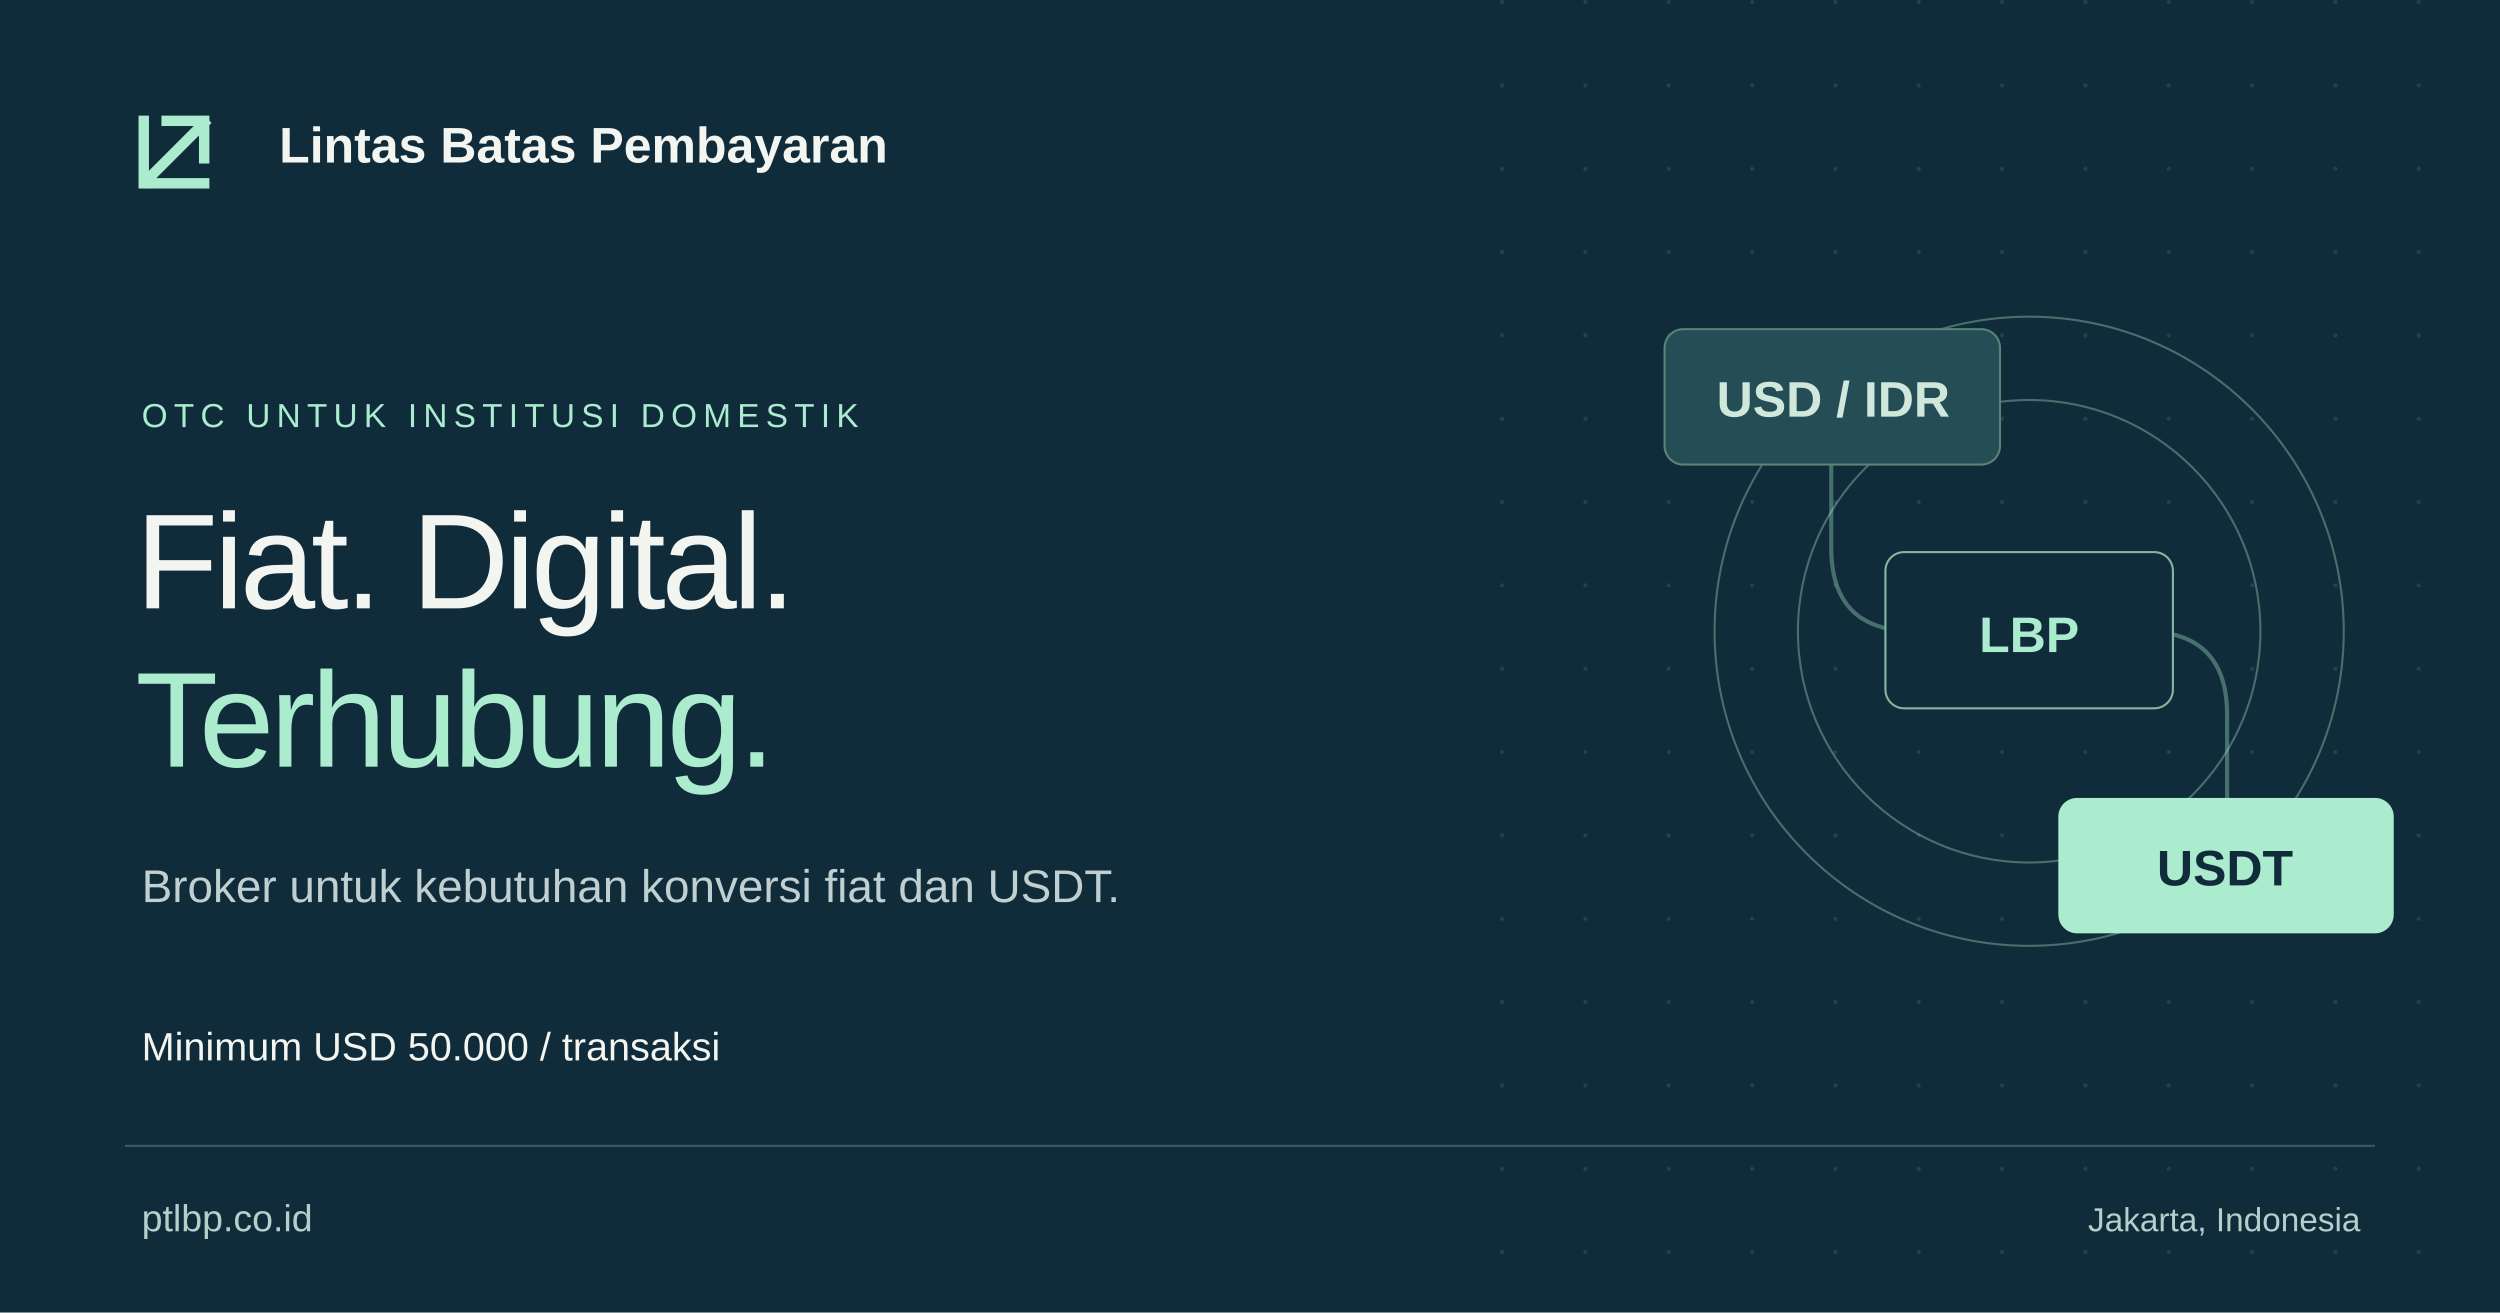
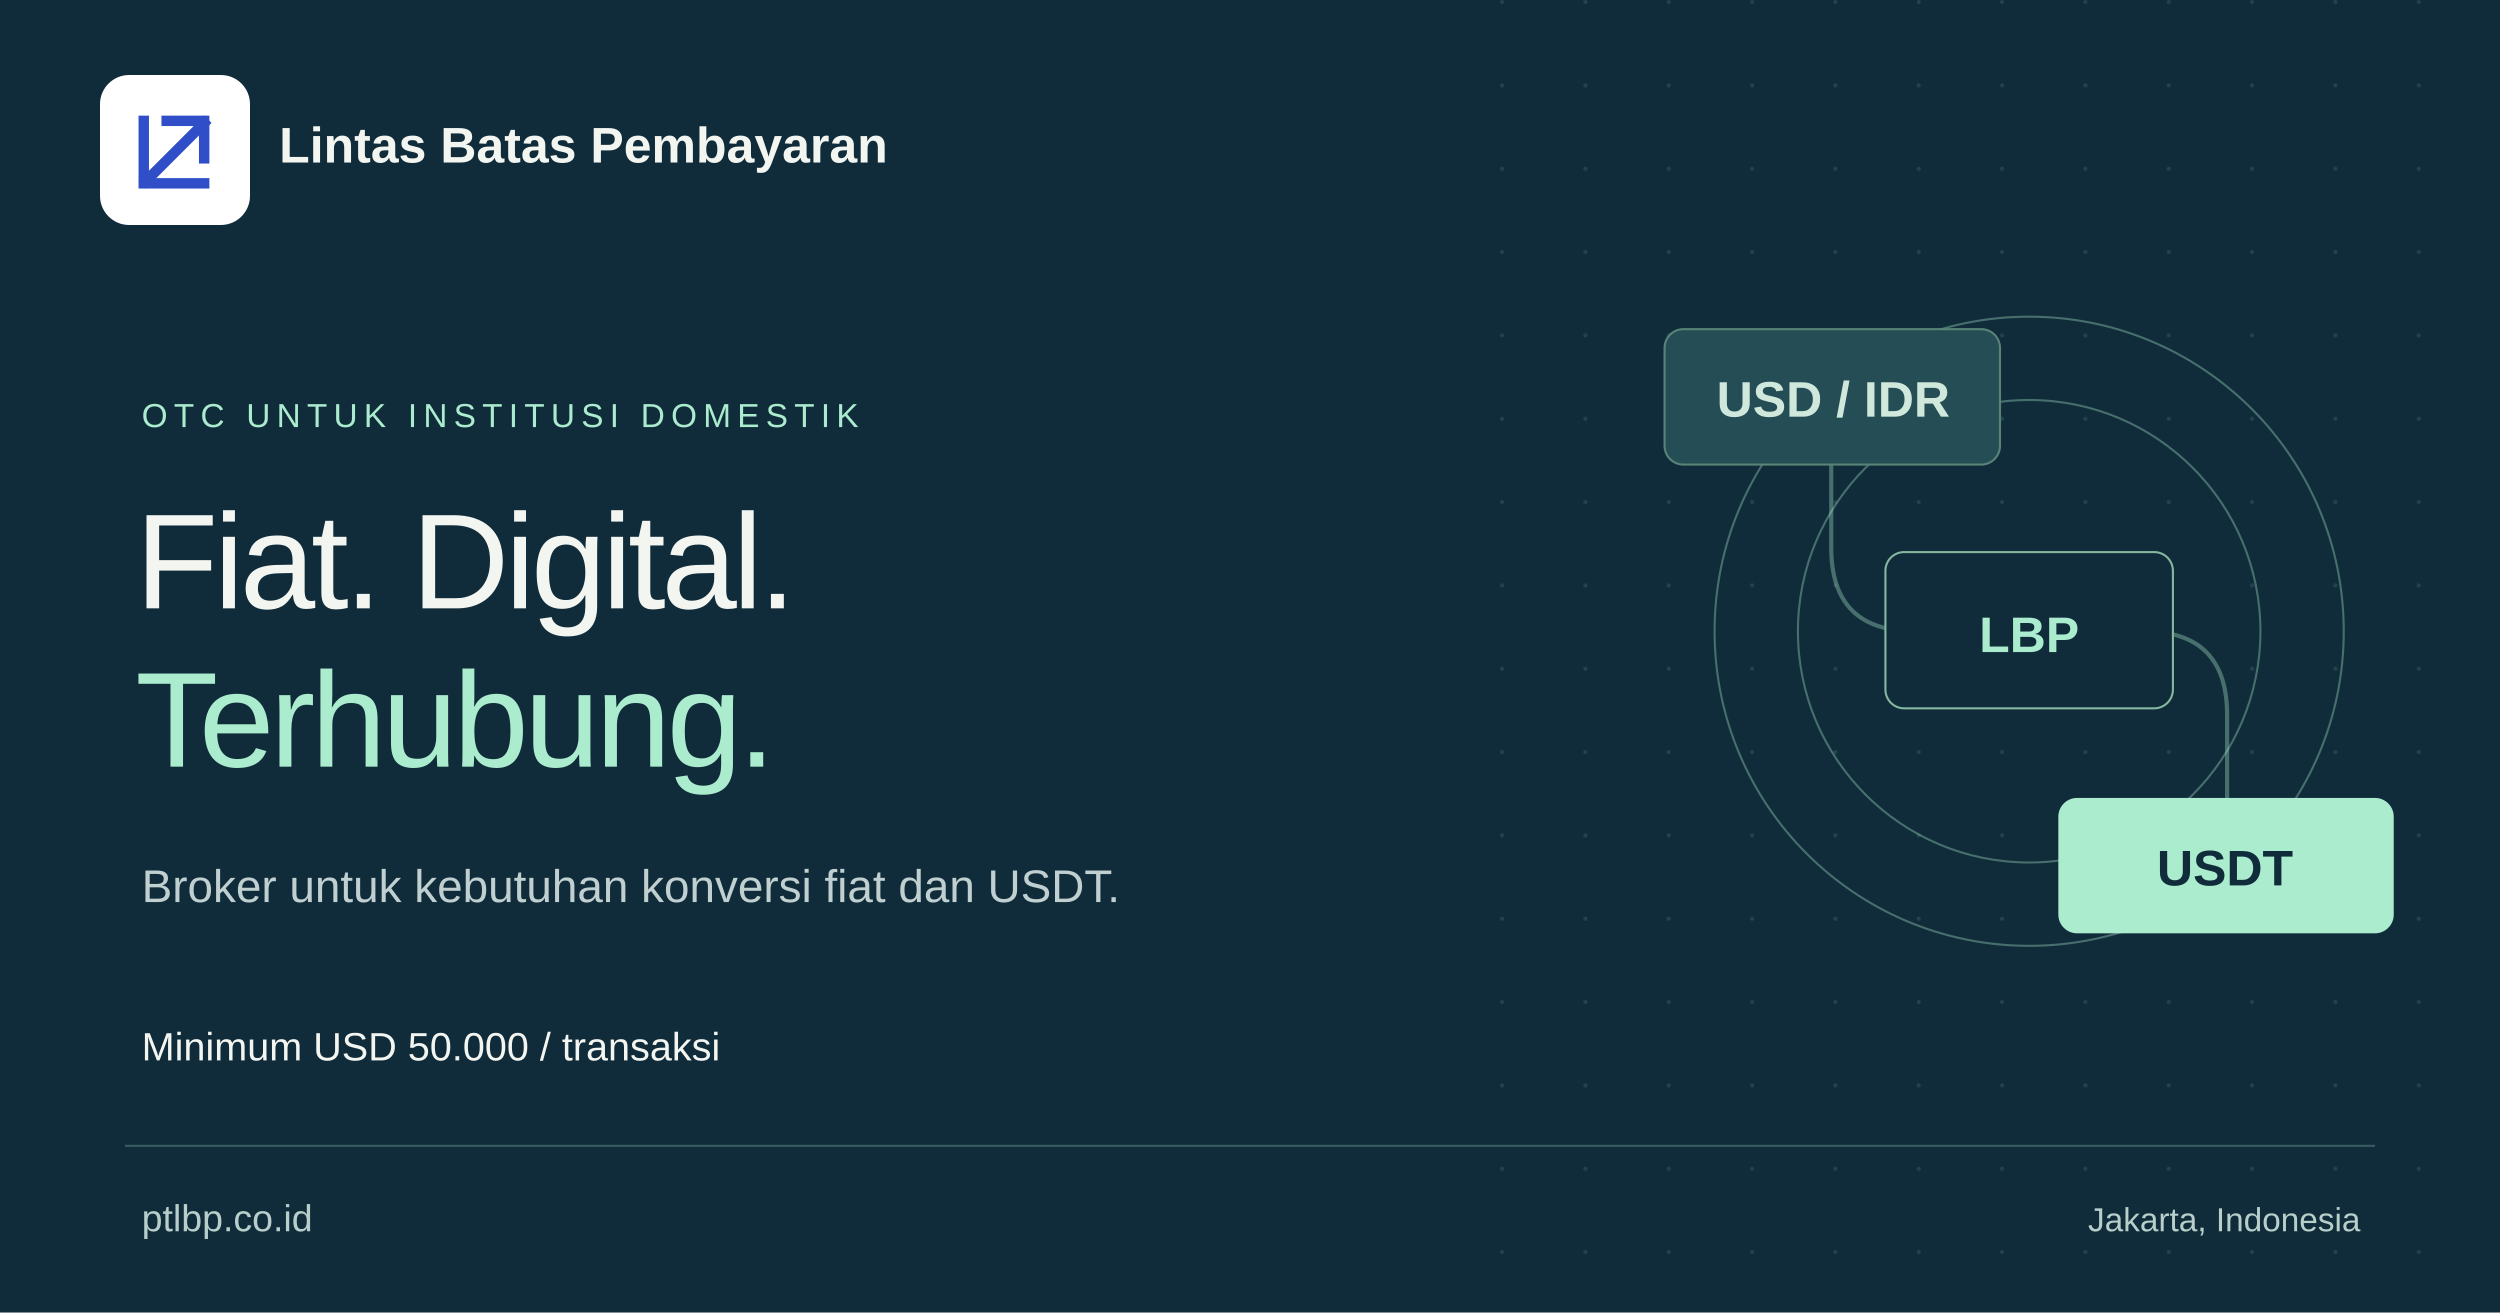
<svg xmlns="http://www.w3.org/2000/svg" width="1200" height="630" viewBox="0 0 1200 630">
  <defs>
    <pattern id="g" width="40" height="40" patternUnits="userSpaceOnUse">
      <circle cx="1" cy="1" r="1" fill="#abebce" opacity=".12" />
    </pattern>
  </defs>
  <rect width="1200" height="630" fill="#102c3a" />
  <rect x="720" width="480" height="630" fill="url(#g)" />
  <path d="M60 550h1080" stroke="#abebce" opacity=".25" />
+   <rect x="48" y="36" width="72" height="72" rx="14" fill="#FFFFFF" />
  <g transform="translate(52 42)">
-     <g fill="none" stroke="#abebce" stroke-width="5" stroke-linecap="square" stroke-linejoin="miter">
+     <g fill="none" stroke="#2F4EC8" stroke-width="5" stroke-linecap="square" stroke-linejoin="miter">
      <path d="M17 16v30h29" />
      <path d="M28 16h18v18" />
      <path d="M18 45 46 17" />
    </g>
  </g>
  <g fill="#f3f5f0" font-family="Segoe UI,Arial,sans-serif">
    <text x="134" y="78" font-size="24" font-weight="600">Lintas Batas Pembayaran</text>
    <text x="68" y="205" font-size="16" letter-spacing="3" fill="#abebce">OTC UNTUK INSTITUSI DOMESTIK</text>
    <text x="65" y="292" font-size="65" font-weight="400" letter-spacing="-2">Fiat. Digital.</text>
    <text x="65" y="368" font-size="65" font-weight="400" letter-spacing="-2" fill="#abebce">Terhubung.</text>
    <text x="68" y="433" font-size="22" fill="#c0cfd0">Broker untuk kebutuhan konversi fiat dan USDT.</text>
    <text x="68" y="509" font-size="19">Minimum USD 50.000 / transaksi</text>
    <text x="68" y="591" font-size="18" fill="#b7ceca">ptlbp.co.id</text>
    <text x="1133" y="591" text-anchor="end" font-size="16" fill="#b7ceca">Jakarta, Indonesia</text>
  </g>
  <g stroke="#abebce" stroke-opacity=".35" fill="none">
    <circle cx="974" cy="303" r="151" />
    <circle cx="974" cy="303" r="111" />
    <path d="M879 198v65q0 40 40 40h110q40 0 40 40v60" stroke-width="2" />
  </g>
  <g font-family="Segoe UI,Arial,sans-serif" font-weight="600" font-size="24">
    <rect x="799" y="158" width="161" height="65" rx="9" fill="#244d55" stroke="#5a8377" />
    <text x="880" y="200" text-anchor="middle" fill="#d0e8dc">USD / IDR</text>
    <rect x="905" y="265" width="138" height="75" rx="9" fill="#102c3a" stroke="#86b79e" />
    <text x="974" y="313" text-anchor="middle" fill="#abebce">LBP</text>
    <rect x="988" y="383" width="161" height="65" rx="9" fill="#abebce" />
    <text x="1068" y="425" text-anchor="middle" fill="#102c3a">USDT</text>
  </g>
</svg>
